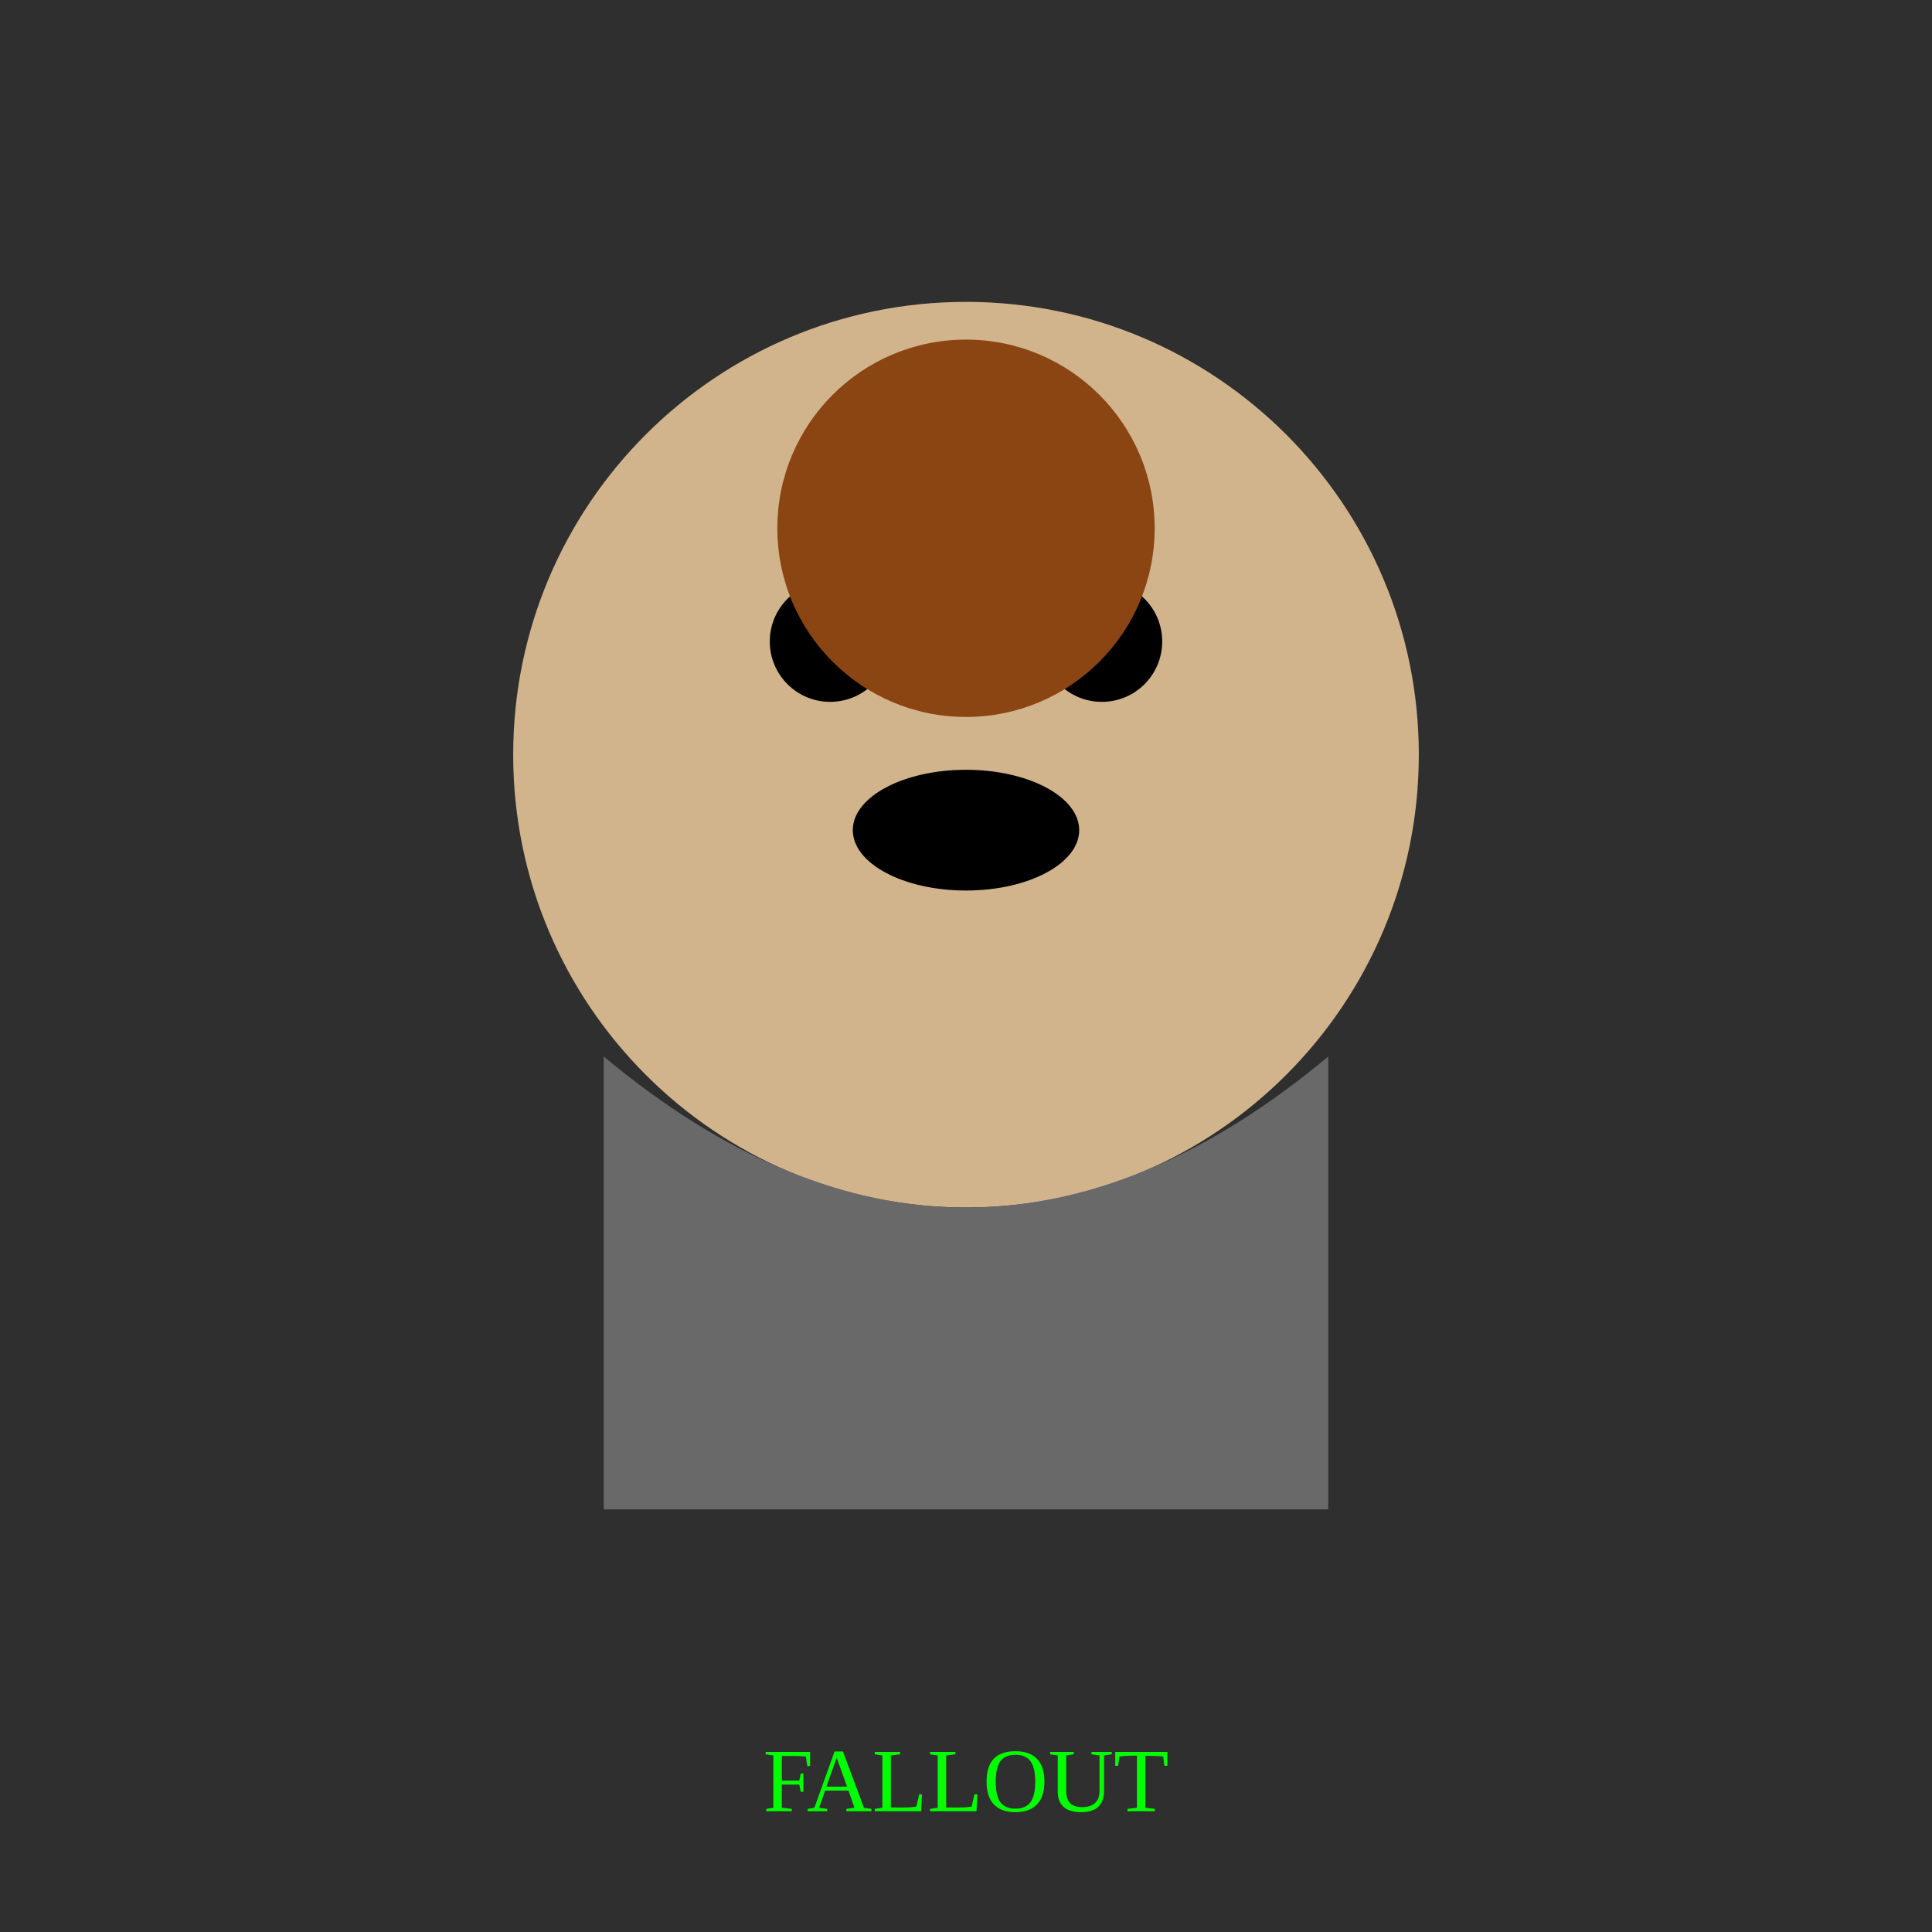
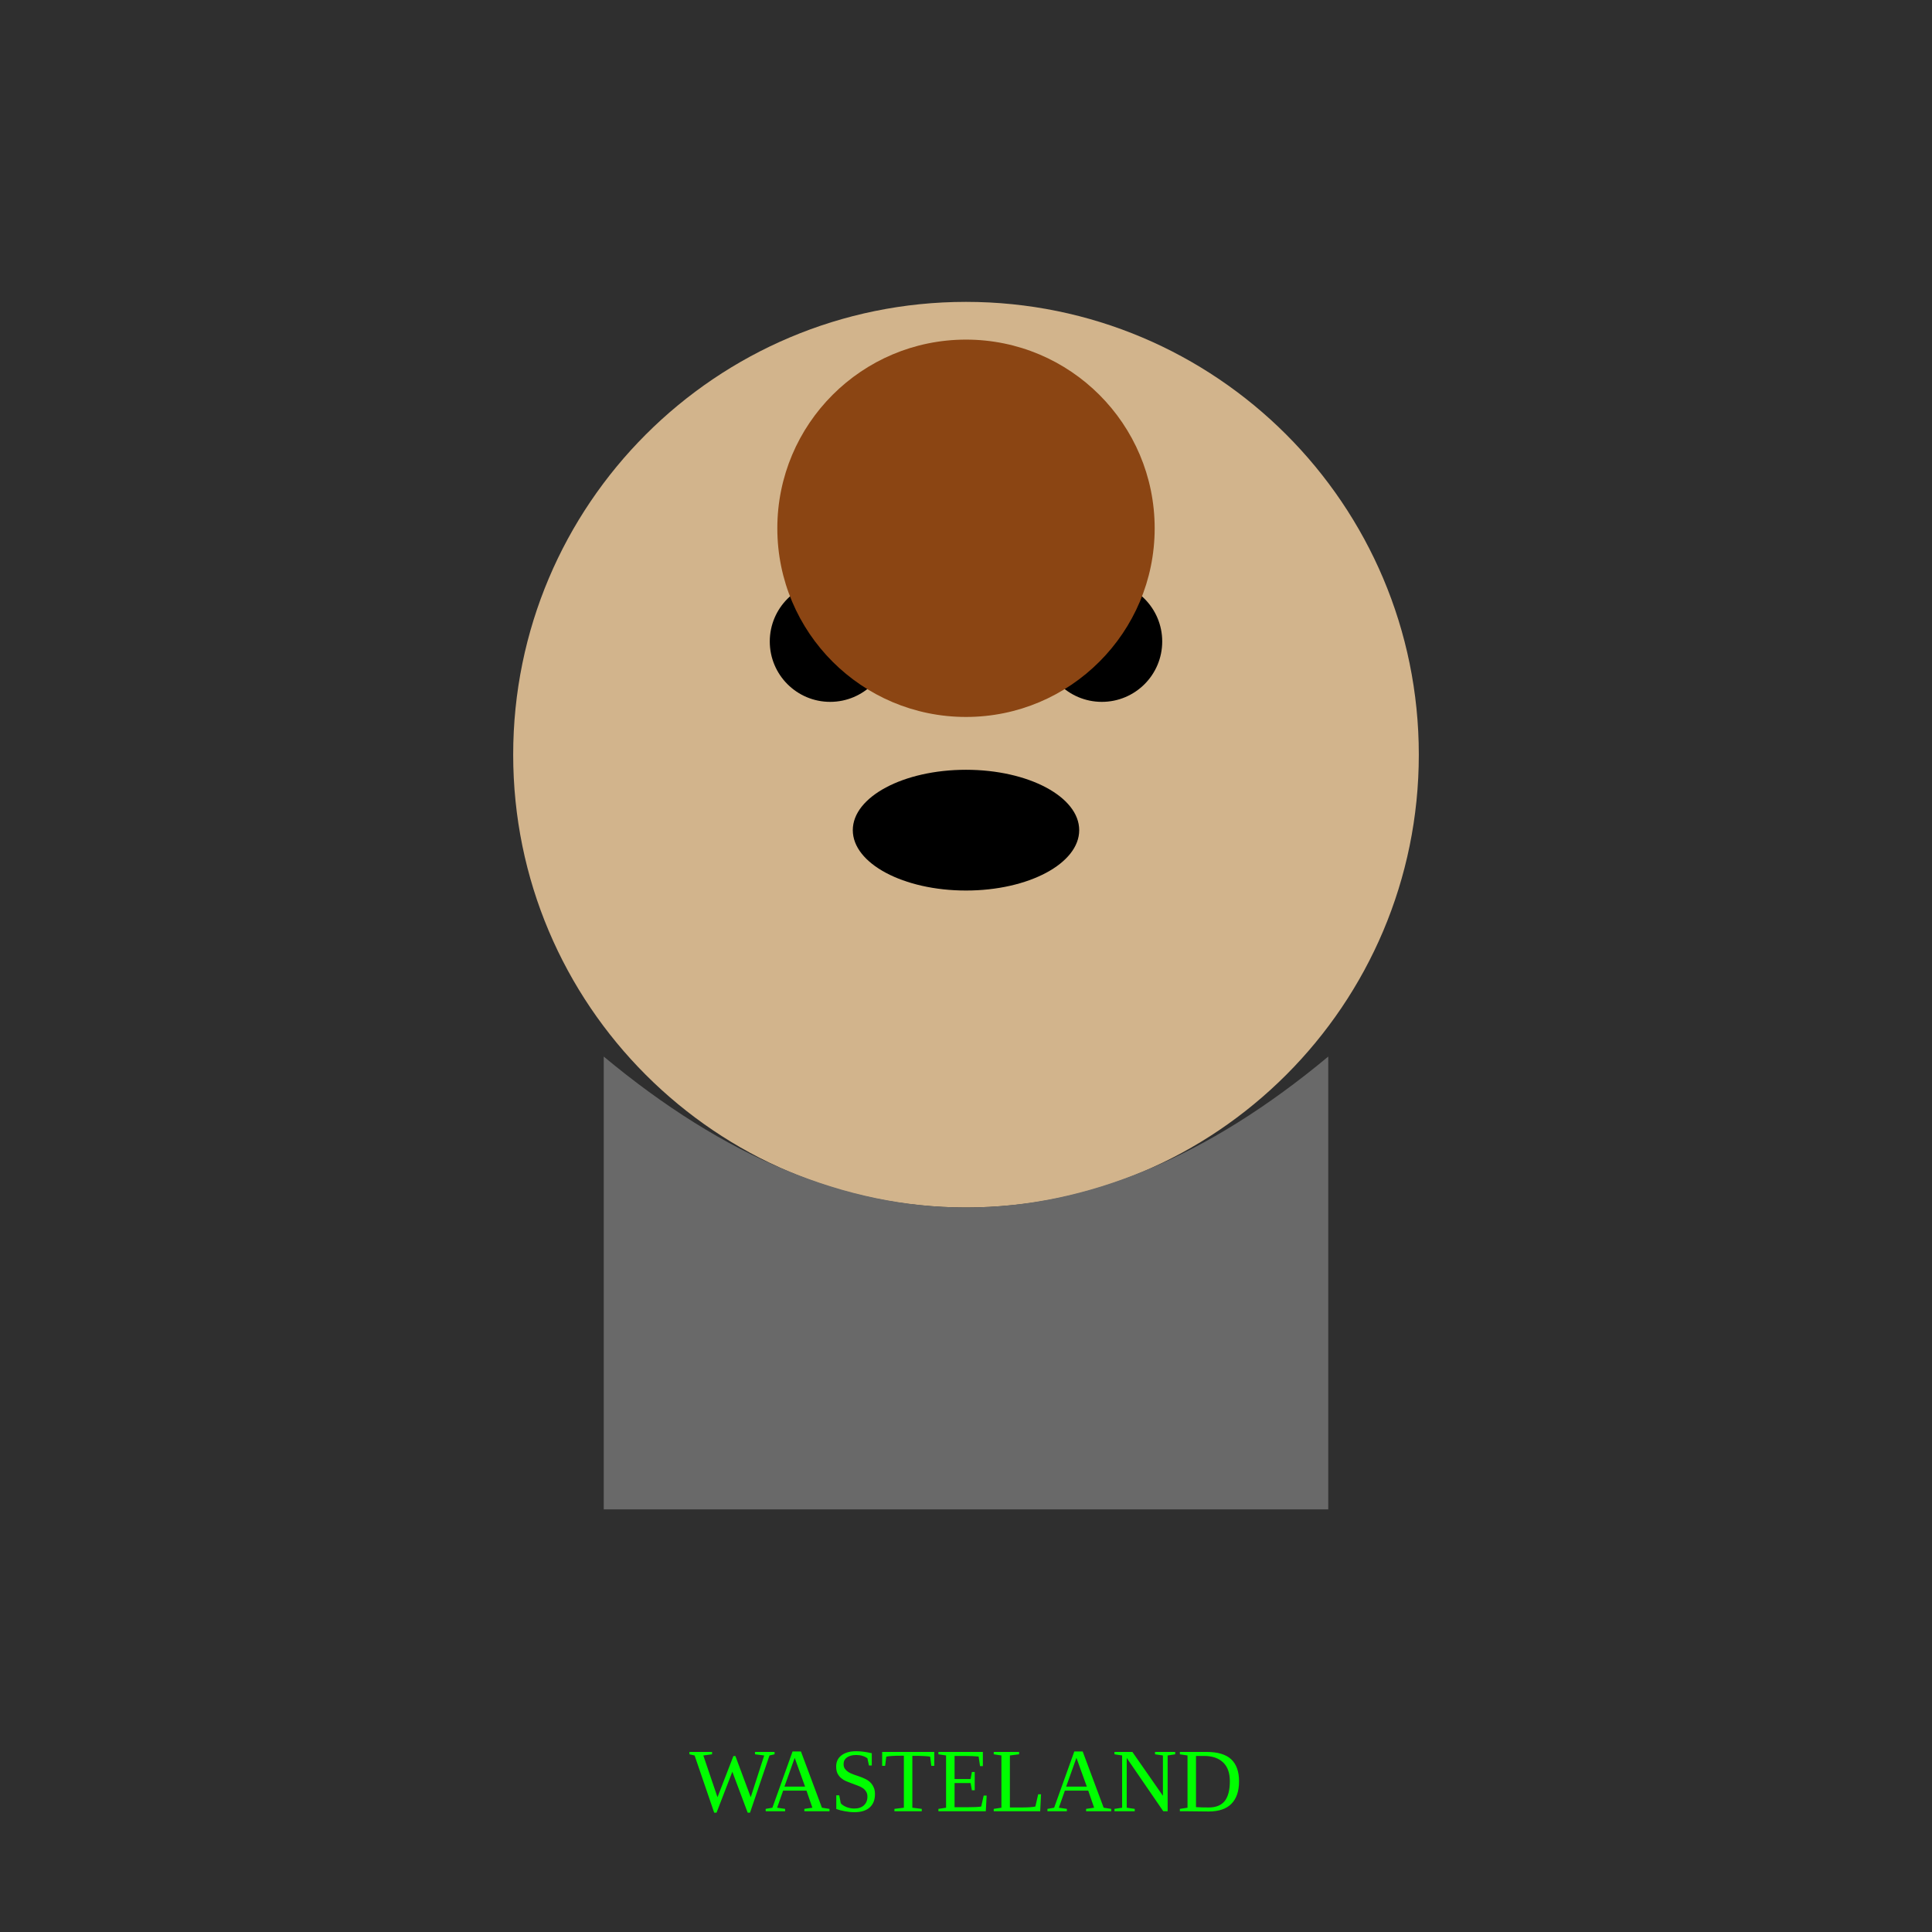
<svg xmlns="http://www.w3.org/2000/svg" viewBox="0 0 256 256" width="256" height="256">
  <rect width="256" height="256" fill="#2F2F2F" />
  <circle cx="128" cy="100" r="60" fill="#D2B48C" />
  <circle cx="110" cy="85" r="8" fill="#000" />
  <circle cx="146" cy="85" r="8" fill="#000" />
  <ellipse cx="128" cy="110" rx="15" ry="8" fill="#000" />
  <path d="M80 140 Q128 180 176 140 L176 200 L80 200 Z" fill="#696969" />
  <circle cx="128" cy="70" r="25" fill="#8B4513" />
-   <text x="128" y="240" text-anchor="middle" fill="#0F0" font-size="12">FALLOUT</text>
+   <text x="128" y="240" text-anchor="middle" fill="#0F0" font-size="12">WASTELAND</text>
</svg>
